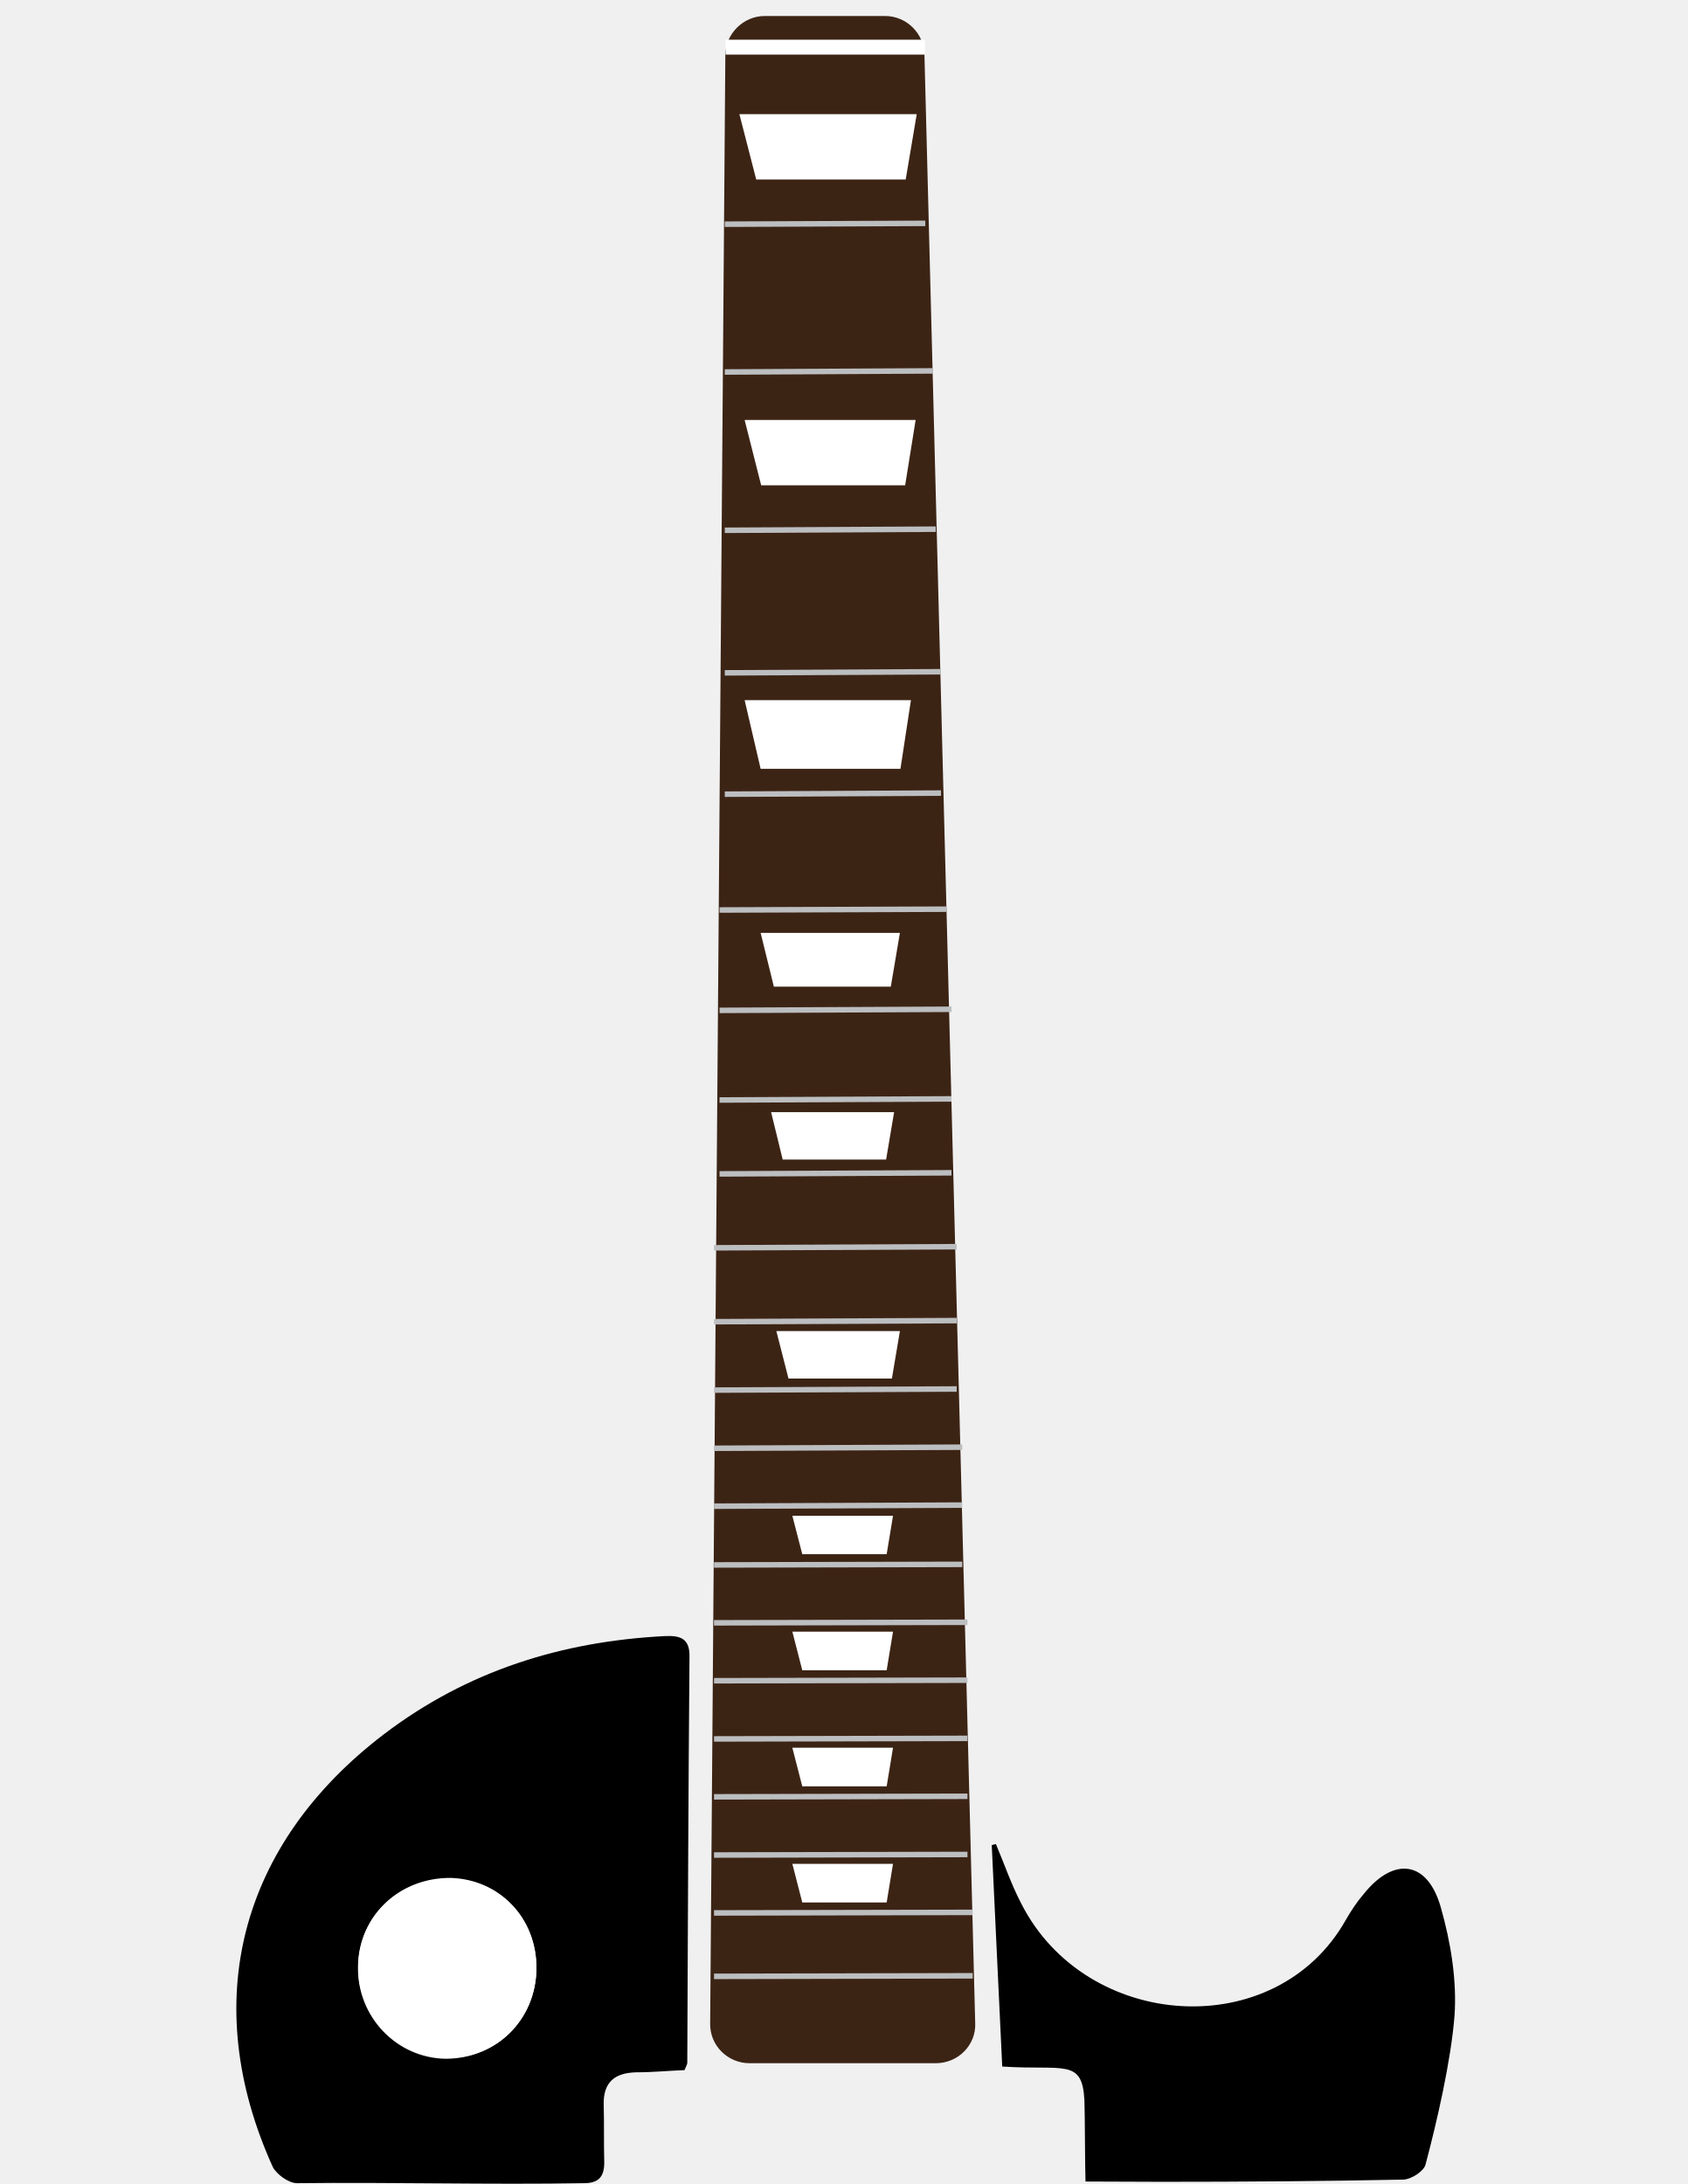
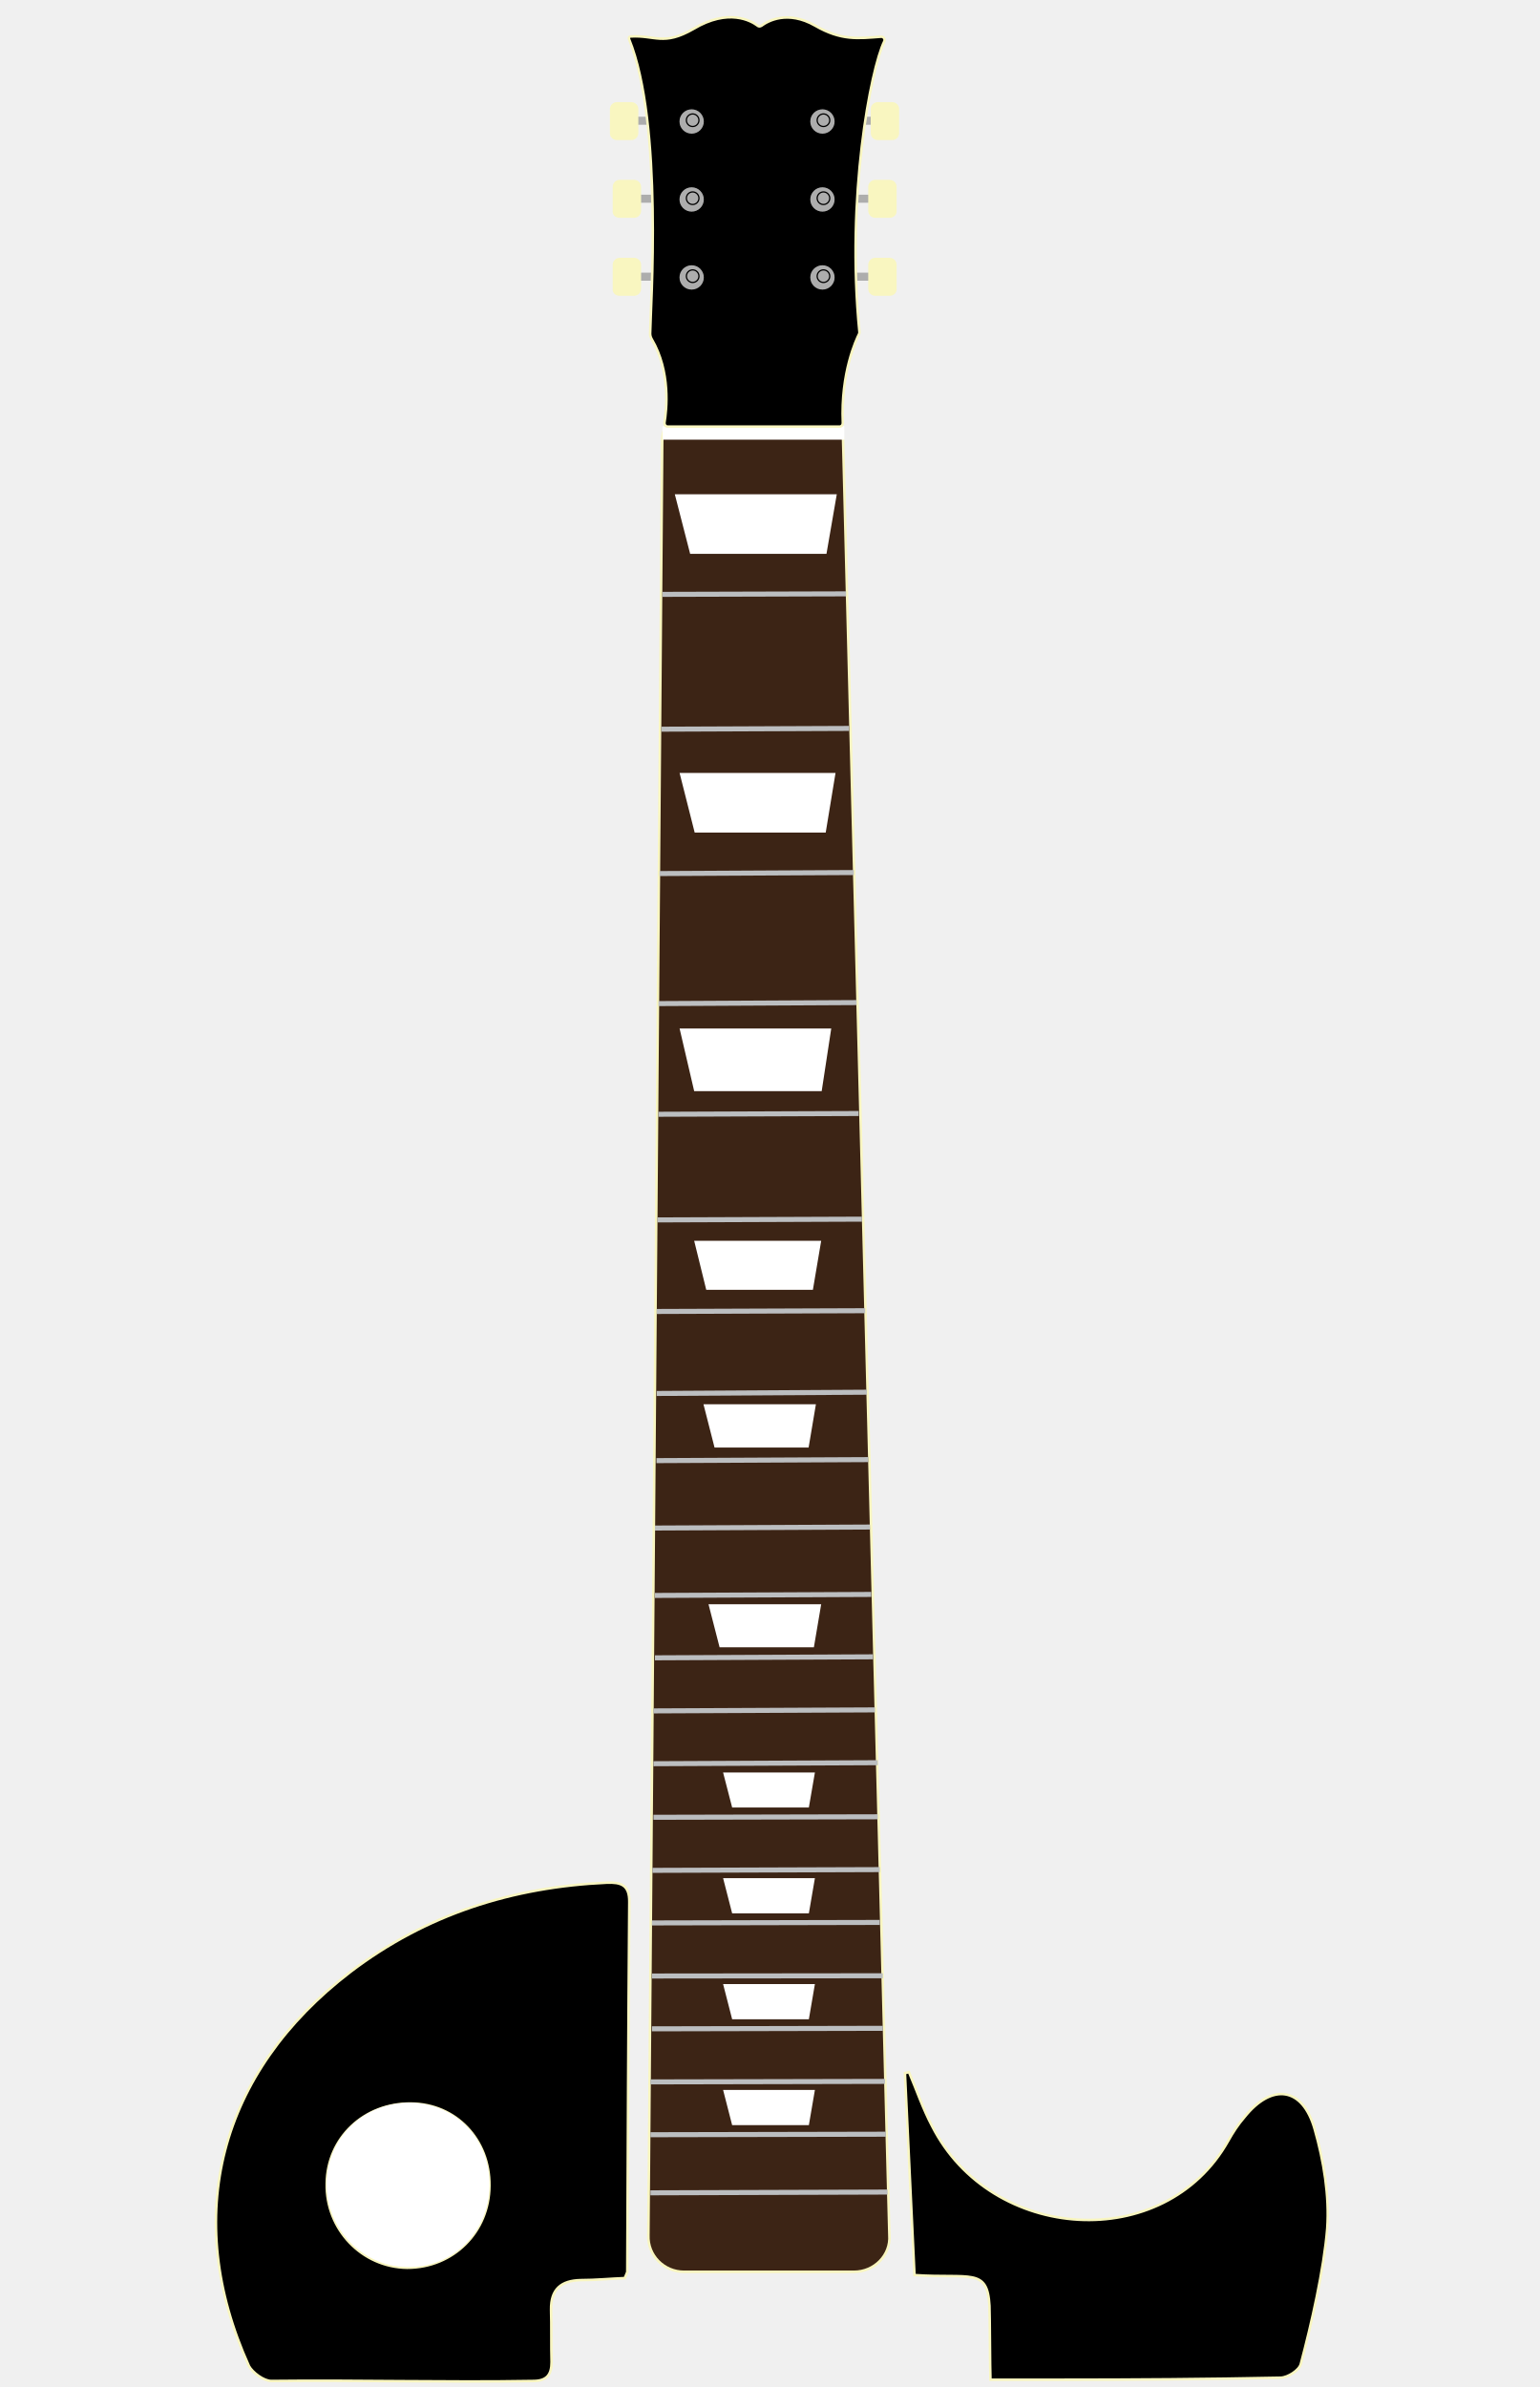
- <svg xmlns="http://www.w3.org/2000/svg" viewBox="0 0 612 792" enable-background="new 0 0 612 792">
+ <svg xmlns="http://www.w3.org/2000/svg" viewBox="0 -157 612 949" enable-background="new 0 -157 612 949">
  <g>
-     <path d="M248.2 750.7c-5.5.2-11.5.8-17.6.8-7.7.2-11.9 3.6-11.7 11.7.2 6.3 0 14.5.2 21 0 5-1.9 7.5-7.3 7.5-34.6.6-69.4-.4-104.1 0-3.1 0-7.5-3.3-8.8-5.9-27.1-59.9-11.9-117.1 40.3-156.9 30.2-23 64.5-33.7 102-35.6 5.5-.2 9 .8 8.8 7.7-.4 49-.6 97.9-.8 147.1 0 .5-.4 1.1-1 2.6zM194.5 714c.2-18.4-13.4-32.5-31.2-32.7-18.6-.2-33.3 13.6-33.5 31.8-.4 18.2 14 33.3 31.9 33.5 18.2-.1 32.6-14.2 32.8-32.6zM393.6 791.1c-.2-5.2-.2-24.3-.4-29.5-.8-15.3-7.5-10.7-29.8-12.2-1.3-26.6-2.5-53.4-3.8-80.3 1-.2.8-.2 1.5-.4 3.1 7.3 5.5 14.5 9.2 21.6 23.5 46.3 92.4 50.9 117.7 5.9 1.9-3.3 4-6.5 6.5-9.4 10.9-13.6 23.1-12.1 27.9 4.8 3.6 12.6 5.9 26.4 5 39.4-1.3 16.3-6.3 38.1-10.5 53.9-.6 2.5-5.2 5.4-8 5.5-29.3.6-58.5.8-87.8.8" />
-     <path fill="#fff" d="M194.5 714c-.2 18.4-14.5 32.7-32.7 32.3-18-.2-32.3-15.3-31.9-33.5.4-18.2 14.9-31.9 33.5-31.8 17.7.5 31.3 14.6 31.1 33z" />
+     <g>
+       <path stroke="#F9F6C0" stroke-miterlimit="10" d="M248.4 748.7c-5.5.2-11.5.8-17.6.8-7.7.2-11.8 3.6-11.7 11.7.2 6.3 0 14.5.2 20.9 0 5-1.9 7.5-7.3 7.5-34.6.6-69.4-.4-104.1 0-3.1 0-7.5-3.4-8.9-5.9-27-59.6-11.8-116.8 40.3-156.7 30.2-23 64.5-33.8 102-35.5 5.5-.2 9 .8 8.9 7.7-.4 49-.6 97.9-.8 147.1-.1.3-.4.9-1 2.4zM194.6 712c.2-18.4-13.4-32.6-31.2-32.7-18.6-.2-33.3 13.6-33.5 31.8-.4 18.2 14 33.3 32 33.5 18.3 0 32.6-14.2 32.7-32.6zM393.8 789.1c-.2-5.1-.2-24.3-.4-29.4-.8-15.3-7.5-10.7-29.8-12.2-1.3-26.6-2.5-53.4-3.8-80.3 1-.2.8-.2 1.6-.4 3.1 7.3 5.5 14.5 9.2 21.5 23.5 46.3 92.4 50.9 117.7 5.9 1.9-3.4 3.9-6.5 6.5-9.5 10.9-13.6 23.1-12.1 27.9 4.8 3.6 12.6 5.9 26.5 5 39.4-1.3 16.3-6.3 38.1-10.5 53.9-.6 2.5-5.1 5.4-8 5.5-29.3.6-58.5.8-87.9.8h-27.5z" />
+       <path fill="#fff" d="M194.6 712c-.2 18.4-14.5 32.7-32.7 32.3-18-.2-32.3-15.3-32-33.5.4-18.2 14.8-32 33.5-31.8 18 .4 31.5 14.6 31.2 33z" />
+     </g>
+     <g>
+       <path fill="#3C2415" stroke="#F9F6C0" stroke-miterlimit="10" d="M339.5 746.2H272c-8 0-14.5-6.5-14.2-14.5l5.5-713.6c0-7.8 6.5-14.2 14.2-14.2H321c7.8 0 14.2 6.3 14.2 14.2l18.4 713.6c.6 7.8-5.9 14.5-14.1 14.5z" />
+       <path fill="#fff" d="M328.3 174h-52.1l-6-23.7h62zM328.6 63.2h-54.2l-6.1-23.7h64.4zM326.7 276.8H276l-5.8-24.9h60.3zM323.2 355.8h-42.4l-4.8-19.5h50.5zM321.5 418.5h-37.4l-4.4-17.2h44.7zM323.6 497.9h-37.5l-4.4-17.1h44.8zM321.6 561.6h-30.5l-3.6-13.9H324zM321.6 603.7h-30.5l-3.6-14H324zM321.6 645.8h-30.5l-3.6-14H324zM321.6 687.9h-30.5l-3.6-14H324z" />
+       <path fill="none" d="M270.2 254.1h59.9" />
+       <path fill="none" stroke="#BCBEC0" stroke-width="2" stroke-miterlimit="10" d="M263.4 79.3l73-.2M263 132.9l74.6-.3M262.2 190.3l77.3-.4M261.8 242l78.8-.4M261.8 286l79.6-.3M261.4 328l81.3-.3M261.1 364.4l82.9-.3M261.1 397l83.6-.5M261 423.7l84.2-.4M260.4 450.5l85.5-.4M260.4 477.3l86-.4M260.4 477.3l84.8-.4M260.4 502.1l86.7-.4M259.8 523.2l88.1-.4M259.8 544.2l89.2-.4M259.8 565.5l89.2-.2M259.4 586.6l90.4-.3M259.2 607.5l90.6-.2M259.2 628.6l91.8-.1M259.2 649.6l91.8-.2M258.6 670.7l93.3-.2M258.6 691.7l93.6-.2M258.6 714.8l94.3-.3" />
+       <path fill="#fff" d="M263.4 12.4h72.3v5.4h-72.3z" />
+       <path fill="none" d="M81.4-1H531v792H81.4z" />
+     </g>
  </g>
  <g>
-     <path fill="#3C2415" d="M339.3 748.2h-67.5c-8 0-14.5-6.5-14.3-14.5L263 20.1c0-7.8 6.5-14.3 14.3-14.3h43.6c7.8 0 14.2 6.3 14.3 14.2l18.4 713.6c.4 7.9-6.1 14.6-14.3 14.6z" />
-     <path fill="#fff" d="M328.2 176H276l-6-23.7h62zM328.4 65.1h-54.2l-6.1-23.7h64.3zM326.5 278.8h-50.7l-5.8-24.9h60.3zM323 357.8h-42.4l-4.8-19.5h50.5zM321.3 420.5h-37.5l-4.2-17.2h44.6zM323.4 499.9h-37.5l-4.4-17.2h44.8zM321.5 563.6h-30.6l-3.6-13.9h36.5zM321.5 605.7h-30.6l-3.6-14h36.5zM321.5 647.8h-30.6l-3.6-14h36.5zM321.5 689.9h-30.6l-3.6-14h36.5z" />
-     <path fill="none" d="M270 256h59.9" />
-     <path fill="none" stroke="#BCBEC0" stroke-width="2" stroke-miterlimit="10" d="M262.8 81.3l72.7-.3M262.8 134.9l75.5-.4M262.8 192.3l76.5-.4M262.8 244l78.4-.4M262.8 288l78.4-.4M260.9 330l82.2-.3M260.9 366.4l84.1-.4M260.9 398.9l84.1-.4M260.9 425.7l84.1-.4M258.9 452.5l88-.4M258.9 479.3l88-.4M258.9 504.1l88-.4M258.9 525.2l90-.4M258.9 546.2l90-.4M258.9 567.5l90-.2M258.9 588.5l91.9-.2M258.9 609.5l91.9-.2M258.9 630.6l91.9-.2M258.9 651.6l91.9-.2M258.9 672.7l91.9-.2M258.9 693.7l93.8-.2M258.9 716.7l93.8-.2" />
-     <path fill="#fff" d="M263.1 14.4h72.3v5.4h-72.3z" />
-     <path fill="none" d="M81.2 1h449.6v792H81.2z" />
+     <path fill="#ADADAD" d="M337.4-110.6h10.4v3.2h-10.4z" />
+     <path fill="#F9F6C0" d="M354.7-101.3H349c-1.6 0-2.8-1.3-2.8-2.8v-9.5c0-1.6 1.3-2.8 2.8-2.8h5.7c1.6 0 2.8 1.3 2.8 2.8v9.5c0 1.5-1.1 2.8-2.8 2.8z" />
+     <path fill="#ADADAD" d="M336.4-79.6h10.4v3.2h-10.4z" />
+     <path fill="#F9F6C0" d="M353.7-70.4H348c-1.6 0-2.8-1.3-2.8-2.8v-9.5c0-1.6 1.3-2.8 2.8-2.8h5.7c1.6 0 2.8 1.3 2.8 2.8v9.5c.1 1.6-1.2 2.8-2.8 2.8z" />
+     <path fill="#ADADAD" d="M336.4-48.6h10.4v3.2h-10.4z" />
+     <path fill="#F9F6C0" d="M353.7-39.4H348c-1.6 0-2.8-1.3-2.8-2.8v-9.5c0-1.6 1.3-2.8 2.8-2.8h5.7c1.6 0 2.8 1.3 2.8 2.8v9.5c.1 1.6-1.2 2.8-2.8 2.8z" />
+     <path fill="#ADADAD" d="M252.2-110.6h10.4v3.2h-10.4z" />
+     <path fill="#F9F6C0" d="M245.3-101.3h5.7c1.6 0 2.8-1.3 2.8-2.8v-9.5c0-1.6-1.3-2.8-2.8-2.8h-5.7c-1.6 0-2.8 1.3-2.8 2.8v9.5c-.1 1.5 1.2 2.8 2.8 2.8z" />
+     <path fill="#ADADAD" d="M253.2-79.6h10.4v3.2h-10.4z" />
+     <path fill="#F9F6C0" d="M246.4-70.4h5.7c1.6 0 2.8-1.3 2.8-2.8v-9.5c0-1.6-1.3-2.8-2.8-2.8h-5.7c-1.6 0-2.8 1.3-2.8 2.8v9.5c-.2 1.6 1.1 2.8 2.8 2.8z" />
+     <path fill="#ADADAD" d="M253.2-48.6h10.4v3.2h-10.4z" />
+     <path fill="#F9F6C0" d="M246.4-39.4h5.7c1.6 0 2.8-1.3 2.8-2.8v-9.5c0-1.6-1.3-2.8-2.8-2.8h-5.7c-1.6 0-2.8 1.3-2.8 2.8v9.5c-.2 1.6 1.1 2.8 2.8 2.8z" />
+   </g>
+   <path stroke="#F9F6C0" stroke-miterlimit="10" d="M250.1-141.5c-.2-.5.1-1 .6-1 9.8-.6 13 3.9 25-3 14-8.4 23-3.2 25.5-1.3.4.4 1 .4 1.6 0 2.4-1.8 10.3-6.3 21.3 0 10.4 6 17 5.1 26.2 4.4 1-.1 1.7 1 1.3 1.8-5.4 11-15.2 61.9-9.9 115.6 0 .2 0 .5-.1.7-1.1 2.2-7.4 15.4-6.5 35.5 0 .7-.5 1.4-1.3 1.4h-68.3c-.8 0-1.4-.7-1.3-1.6.8-4.8 2.6-20.2-5.1-33.2-.4-.7-.6-1.4-.6-2.2.1-9.9 5.3-83.5-8.4-117.1z" />
+   <g fill="#ADADAD" stroke="#000" stroke-width=".5" stroke-miterlimit="10">
+     <circle cx="275" cy="-108.7" r="5.1" />
+     <circle cx="275.4" cy="-109.2" r="2.5" />
+     <circle cx="275" cy="-77.7" r="5.1" />
+     <circle cx="275.4" cy="-78.2" r="2.5" />
+     <circle cx="275" cy="-46.7" r="5.1" />
+     <circle cx="275.4" cy="-47.2" r="2.5" />
+     <circle cx="327" cy="-108.7" r="5.1" />
+     <circle cx="327.4" cy="-109.2" r="2.5" />
+     <circle cx="327" cy="-77.7" r="5.1" />
+     <circle cx="327.4" cy="-78.2" r="2.5" />
+     <circle cx="327" cy="-46.7" r="5.1" />
+     <circle cx="327.4" cy="-47.2" r="2.5" />
  </g>
</svg>
